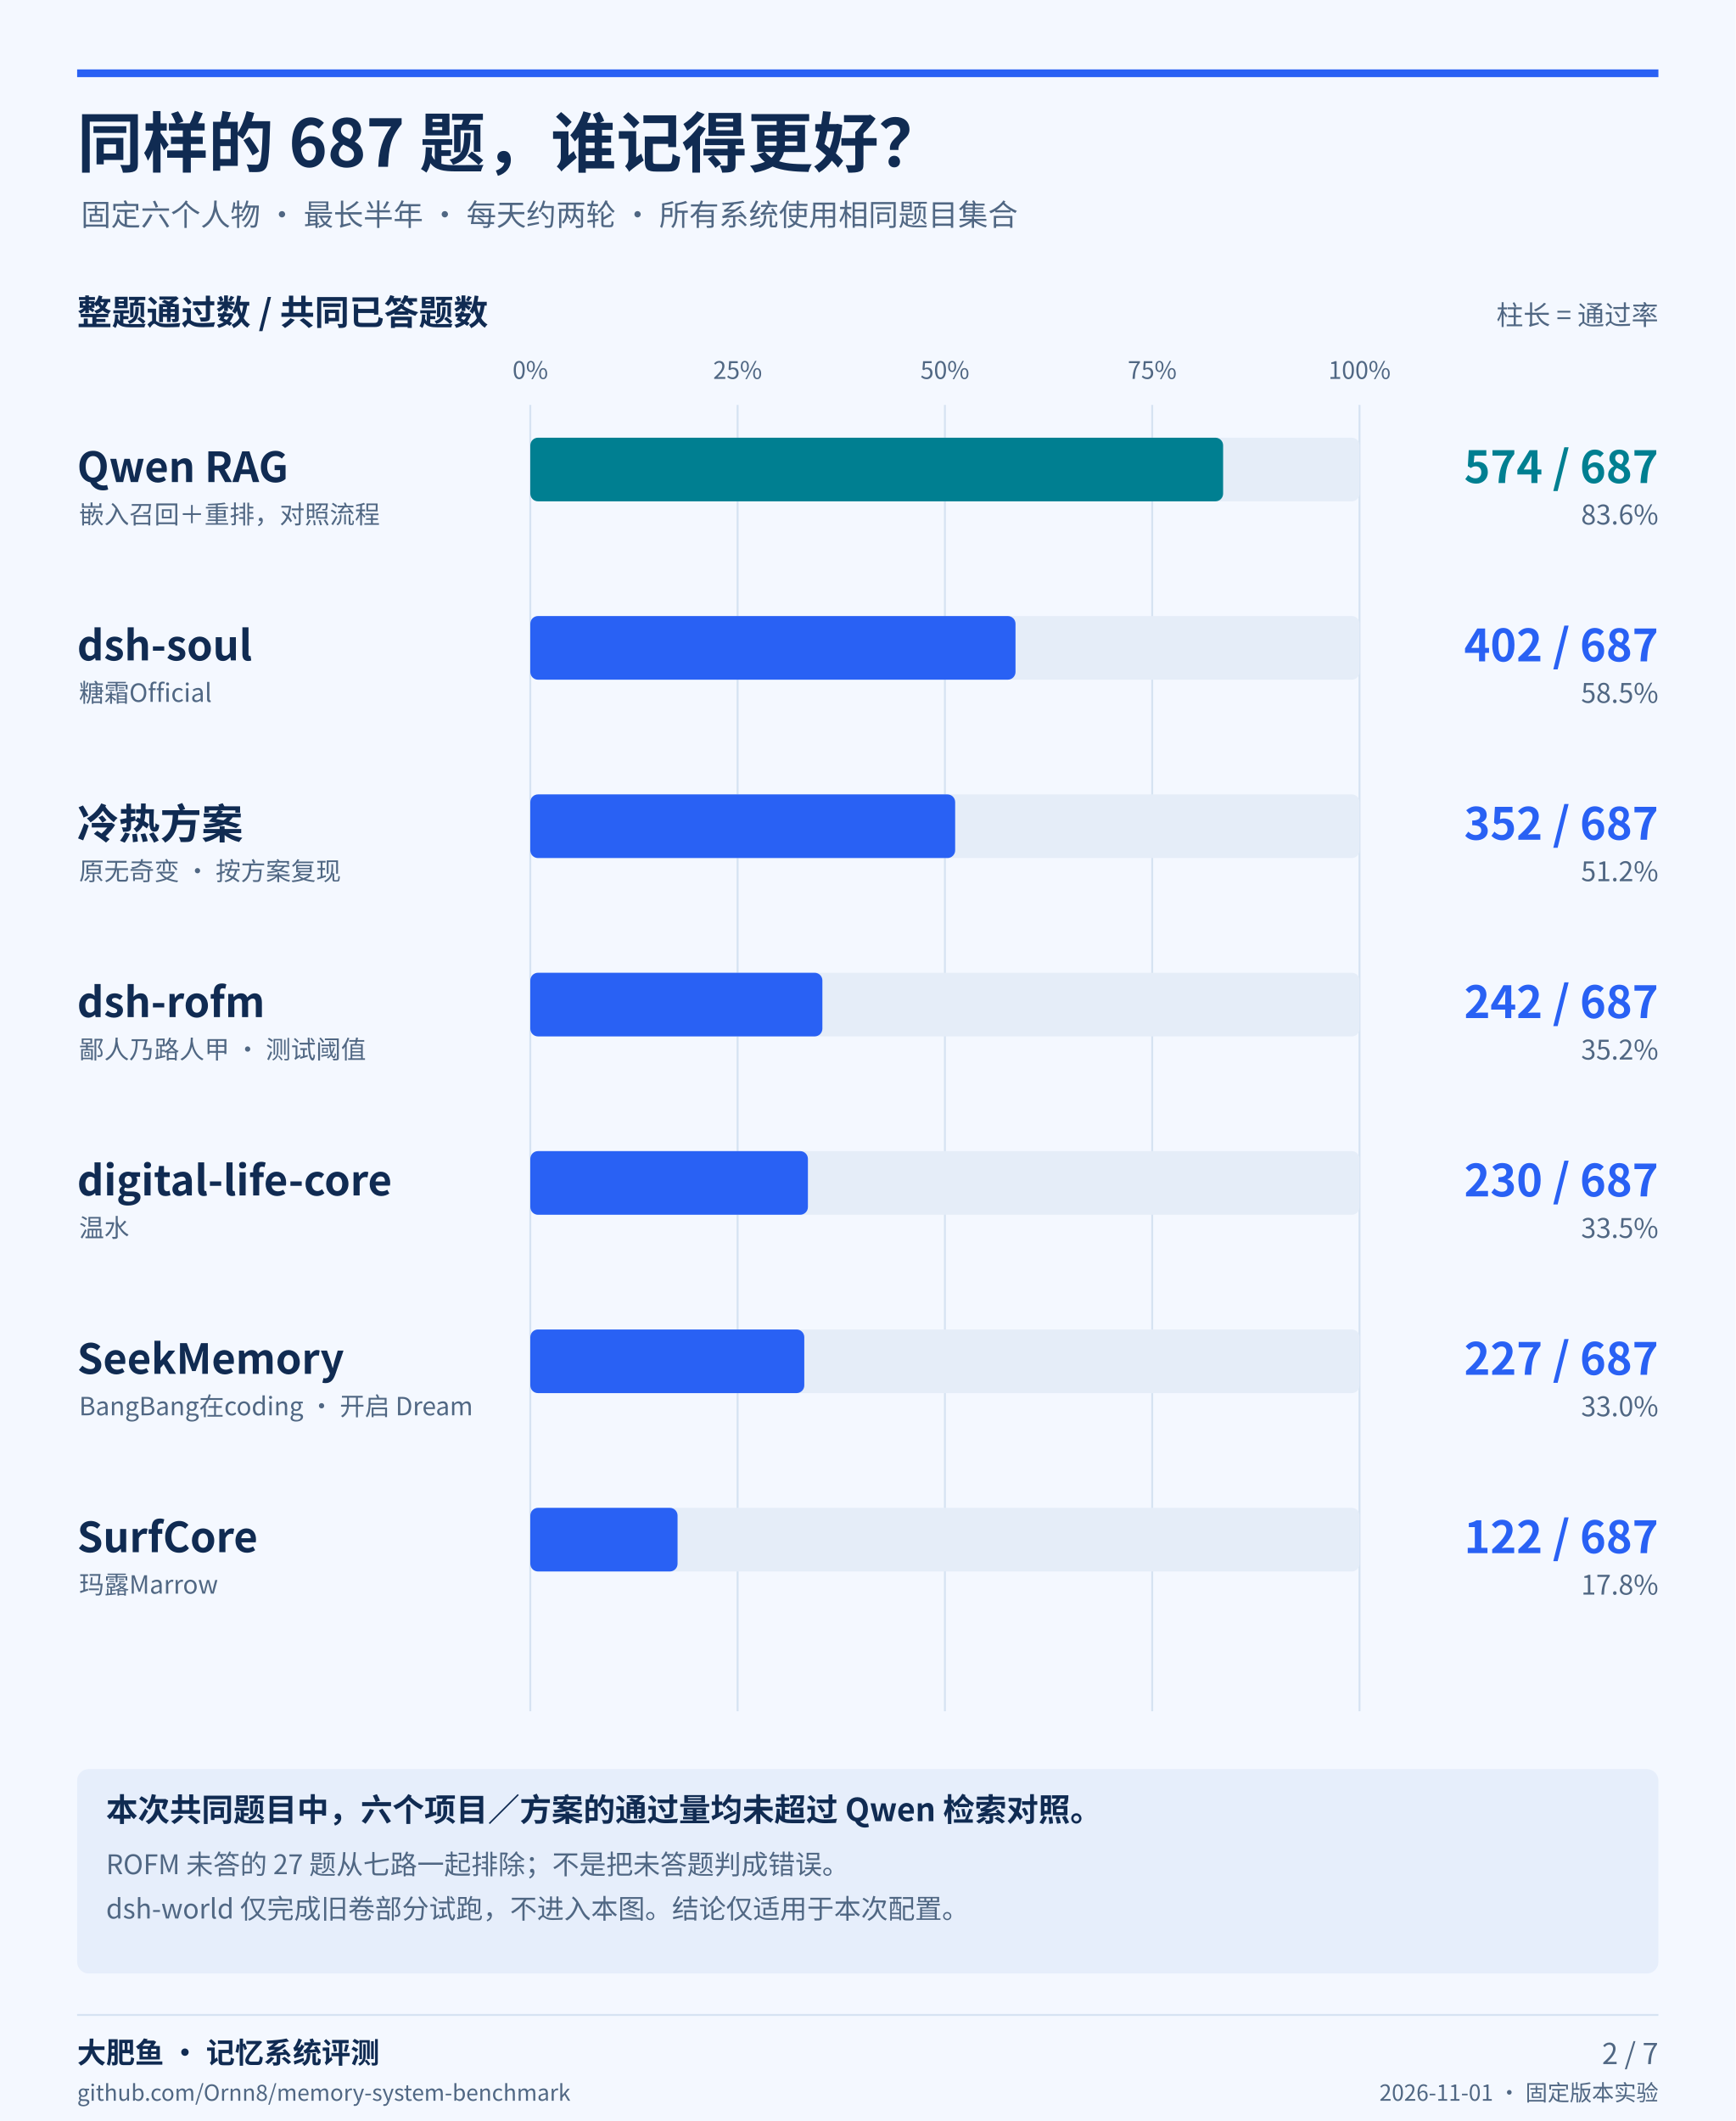
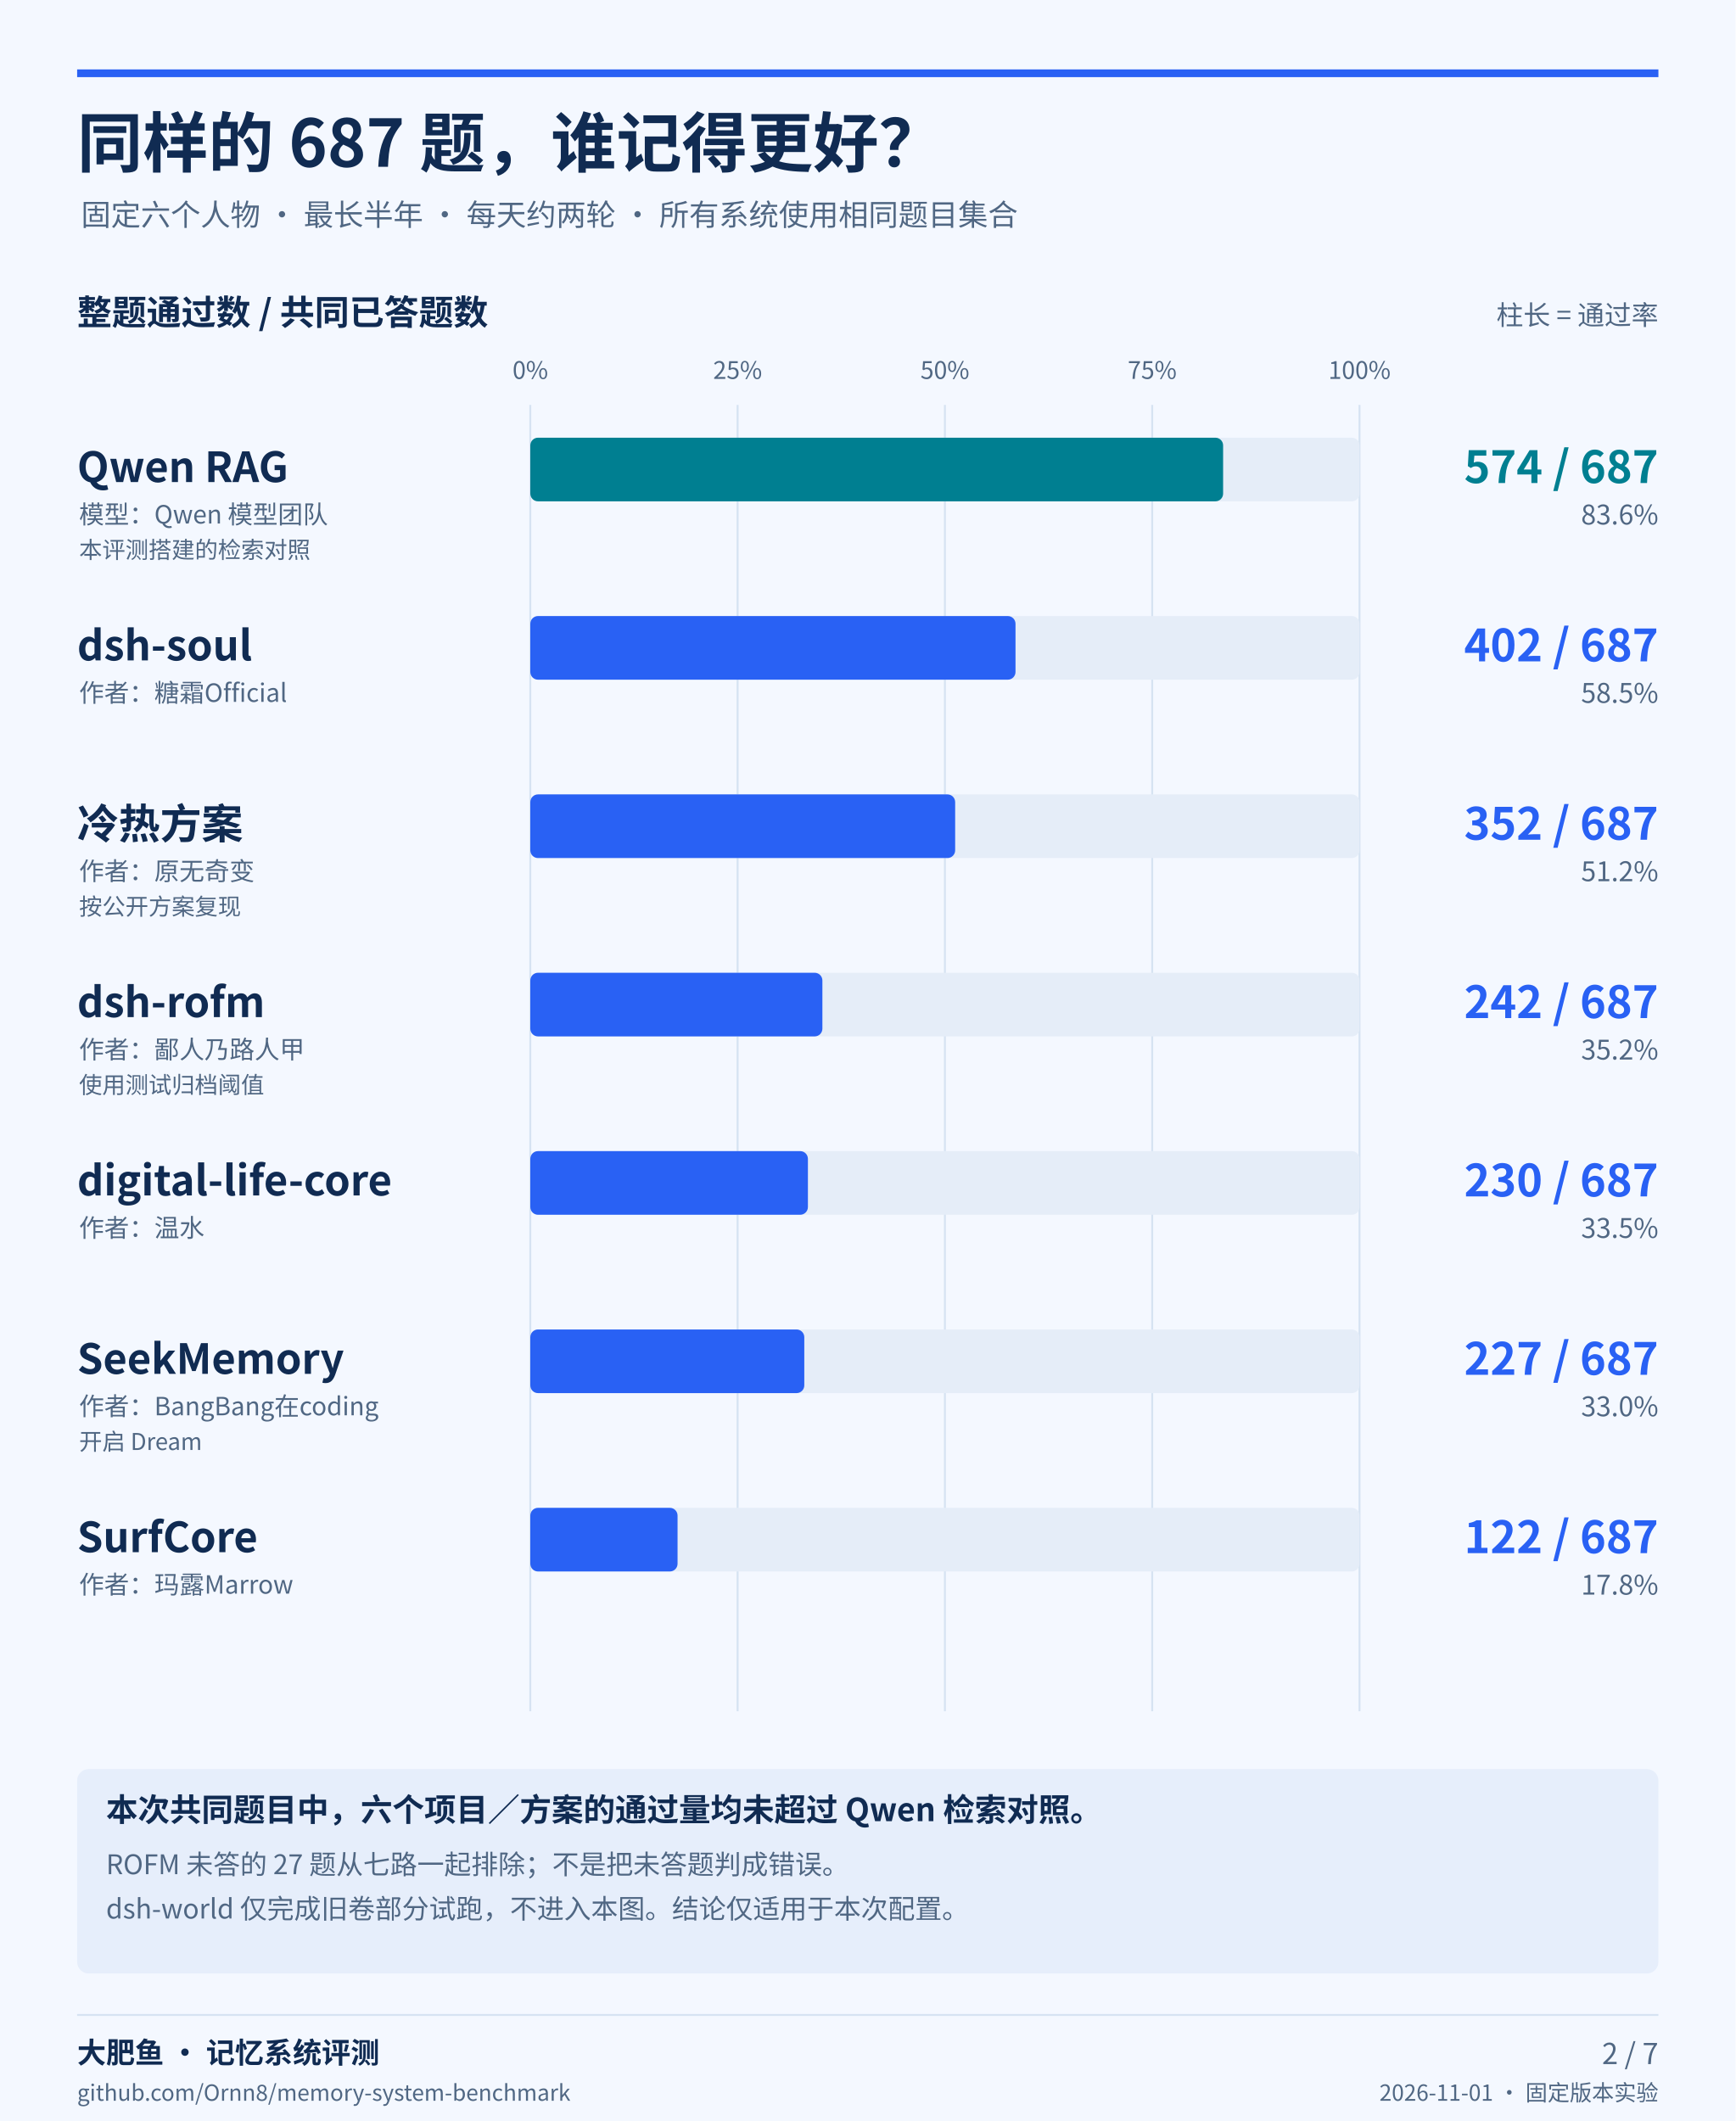
<svg xmlns="http://www.w3.org/2000/svg" width="1800" height="2200" viewBox="0 0 1800 2200">
  <style>text{font-family:"Microsoft YaHei","Noto Sans CJK SC",sans-serif;font-variant-numeric:tabular-nums}</style>
  <rect x="0" y="0" width="1800" height="2200" rx="0" fill="#f4f8ff" />
  <rect x="80" y="72" width="1640" height="8" rx="0" fill="#2961f4" />
  <text x="80" y="173" font-size="68" fill="#102b52" font-weight="700" text-anchor="start">同样的 687 题，谁记得更好？</text>
  <text x="84" y="234" font-size="31" fill="#506783" font-weight="400" text-anchor="start">固定六个人物 · 最长半年 · 每天约两轮 · 所有系统使用相同题目集合</text>
  <line x1="80" y1="2090" x2="1720" y2="2090" stroke="#d6e3f2" stroke-width="2" />
  <text x="80" y="2140" font-size="30" fill="#102b52" font-weight="700" text-anchor="start">大肥鱼 · 记忆系统评测</text>
  <text x="80" y="2179" font-size="23" fill="#506783" font-weight="400" text-anchor="start">github.com/Ornn8/memory-system-benchmark</text>
  <text x="1720" y="2141" font-size="30" fill="#506783" font-weight="400" text-anchor="end">2 / 7</text>
  <text x="1720" y="2179" font-size="23" fill="#506783" font-weight="400" text-anchor="end">2026-11-01 · 固定版本实验</text>
  <text x="80" y="337" font-size="36" fill="#102b52" font-weight="700" text-anchor="start">整题通过数 / 共同已答题数</text>
  <text x="1720" y="337" font-size="28" fill="#506783" font-weight="400" text-anchor="end">柱长 = 通过率</text>
  <line x1="550.0" y1="420" x2="550.0" y2="1775" stroke="#d6e3f2" stroke-width="2" />
  <text x="550.0" y="393" font-size="25" fill="#506783" font-weight="400" text-anchor="middle">0%</text>
  <line x1="765.0" y1="420" x2="765.0" y2="1775" stroke="#d6e3f2" stroke-width="2" />
  <text x="765.0" y="393" font-size="25" fill="#506783" font-weight="400" text-anchor="middle">25%</text>
  <line x1="980.0" y1="420" x2="980.0" y2="1775" stroke="#d6e3f2" stroke-width="2" />
  <text x="980.0" y="393" font-size="25" fill="#506783" font-weight="400" text-anchor="middle">50%</text>
  <line x1="1195.0" y1="420" x2="1195.0" y2="1775" stroke="#d6e3f2" stroke-width="2" />
  <text x="1195.0" y="393" font-size="25" fill="#506783" font-weight="400" text-anchor="middle">75%</text>
  <line x1="1410.0" y1="420" x2="1410.0" y2="1775" stroke="#d6e3f2" stroke-width="2" />
  <text x="1410.0" y="393" font-size="25" fill="#506783" font-weight="400" text-anchor="middle">100%</text>
  <text x="80" y="500" font-size="43" fill="#102b52" font-weight="700" text-anchor="start">Qwen RAG</text>
-   <text x="82" y="543" font-size="26" fill="#506783" font-weight="400" text-anchor="start">嵌入召回＋重排，对照流程</text>
+   <text x="82" y="543" font-size="26" fill="#506783" font-weight="400" text-anchor="start">模型：Qwen 模型团队</text>
+   <text x="82" y="579" font-size="24" fill="#506783" font-weight="400" text-anchor="start">本评测搭建的检索对照</text>
  <rect x="550" y="454" width="860" height="66" rx="8" fill="#e5edf8" />
  <rect x="550" y="454" width="718.544" height="66" rx="8" fill="#007f91" />
  <text x="1720" y="501" font-size="46" fill="#007f91" font-weight="700" text-anchor="end">574 / 687</text>
  <text x="1720" y="544" font-size="28" fill="#506783" font-weight="400" text-anchor="end">83.6%</text>
  <text x="80" y="685" font-size="43" fill="#102b52" font-weight="700" text-anchor="start">dsh-soul</text>
-   <text x="82" y="728" font-size="26" fill="#506783" font-weight="400" text-anchor="start">糖霜Official</text>
+   <text x="82" y="728" font-size="26" fill="#506783" font-weight="400" text-anchor="start">作者：糖霜Official</text>
  <rect x="550" y="639" width="860" height="66" rx="8" fill="#e5edf8" />
  <rect x="550" y="639" width="503.231" height="66" rx="8" fill="#2961f4" />
  <text x="1720" y="686" font-size="46" fill="#2961f4" font-weight="700" text-anchor="end">402 / 687</text>
  <text x="1720" y="729" font-size="28" fill="#506783" font-weight="400" text-anchor="end">58.5%</text>
  <text x="80" y="870" font-size="43" fill="#102b52" font-weight="700" text-anchor="start">冷热方案</text>
-   <text x="82" y="913" font-size="26" fill="#506783" font-weight="400" text-anchor="start">原无奇变 · 按方案复现</text>
+   <text x="82" y="913" font-size="26" fill="#506783" font-weight="400" text-anchor="start">作者：原无奇变</text>
+   <text x="82" y="949" font-size="24" fill="#506783" font-weight="400" text-anchor="start">按公开方案复现</text>
  <rect x="550" y="824" width="860" height="66" rx="8" fill="#e5edf8" />
  <rect x="550" y="824" width="440.64" height="66" rx="8" fill="#2961f4" />
  <text x="1720" y="871" font-size="46" fill="#2961f4" font-weight="700" text-anchor="end">352 / 687</text>
  <text x="1720" y="914" font-size="28" fill="#506783" font-weight="400" text-anchor="end">51.2%</text>
  <text x="80" y="1055" font-size="43" fill="#102b52" font-weight="700" text-anchor="start">dsh-rofm</text>
-   <text x="82" y="1098" font-size="26" fill="#506783" font-weight="400" text-anchor="start">鄙人乃路人甲 · 测试阈值</text>
+   <text x="82" y="1098" font-size="26" fill="#506783" font-weight="400" text-anchor="start">作者：鄙人乃路人甲</text>
+   <text x="82" y="1134" font-size="24" fill="#506783" font-weight="400" text-anchor="start">使用测试归档阈值</text>
  <rect x="550" y="1009" width="860" height="66" rx="8" fill="#e5edf8" />
  <rect x="550" y="1009" width="302.94" height="66" rx="8" fill="#2961f4" />
  <text x="1720" y="1056" font-size="46" fill="#2961f4" font-weight="700" text-anchor="end">242 / 687</text>
  <text x="1720" y="1099" font-size="28" fill="#506783" font-weight="400" text-anchor="end">35.2%</text>
  <text x="80" y="1240" font-size="43" fill="#102b52" font-weight="700" text-anchor="start">digital-life-core</text>
-   <text x="82" y="1283" font-size="26" fill="#506783" font-weight="400" text-anchor="start">温水</text>
+   <text x="82" y="1283" font-size="26" fill="#506783" font-weight="400" text-anchor="start">作者：温水</text>
  <rect x="550" y="1194" width="860" height="66" rx="8" fill="#e5edf8" />
  <rect x="550" y="1194" width="287.918" height="66" rx="8" fill="#2961f4" />
  <text x="1720" y="1241" font-size="46" fill="#2961f4" font-weight="700" text-anchor="end">230 / 687</text>
  <text x="1720" y="1284" font-size="28" fill="#506783" font-weight="400" text-anchor="end">33.5%</text>
  <text x="80" y="1425" font-size="43" fill="#102b52" font-weight="700" text-anchor="start">SeekMemory</text>
-   <text x="82" y="1468" font-size="26" fill="#506783" font-weight="400" text-anchor="start">BangBang在coding · 开启 Dream</text>
+   <text x="82" y="1468" font-size="26" fill="#506783" font-weight="400" text-anchor="start">作者：BangBang在coding</text>
+   <text x="82" y="1504" font-size="24" fill="#506783" font-weight="400" text-anchor="start">开启 Dream</text>
  <rect x="550" y="1379" width="860" height="66" rx="8" fill="#e5edf8" />
  <rect x="550" y="1379" width="284.163" height="66" rx="8" fill="#2961f4" />
  <text x="1720" y="1426" font-size="46" fill="#2961f4" font-weight="700" text-anchor="end">227 / 687</text>
  <text x="1720" y="1469" font-size="28" fill="#506783" font-weight="400" text-anchor="end">33.0%</text>
  <text x="80" y="1610" font-size="43" fill="#102b52" font-weight="700" text-anchor="start">SurfCore</text>
-   <text x="82" y="1653" font-size="26" fill="#506783" font-weight="400" text-anchor="start">玛露Marrow</text>
+   <text x="82" y="1653" font-size="26" fill="#506783" font-weight="400" text-anchor="start">作者：玛露Marrow</text>
  <rect x="550" y="1564" width="860" height="66" rx="8" fill="#e5edf8" />
  <rect x="550" y="1564" width="152.722" height="66" rx="8" fill="#2961f4" />
  <text x="1720" y="1611" font-size="46" fill="#2961f4" font-weight="700" text-anchor="end">122 / 687</text>
  <text x="1720" y="1654" font-size="28" fill="#506783" font-weight="400" text-anchor="end">17.8%</text>
  <rect x="80" y="1835" width="1640" height="212" rx="12" fill="#e6eefb" />
  <text x="110" y="1889" font-size="33" fill="#102b52" font-weight="700" text-anchor="start">本次共同题目中，六个项目／方案的通过量均未超过 Qwen 检索对照。</text>
  <text x="110" y="1944" font-size="28" fill="#506783" font-weight="400" text-anchor="start">ROFM 未答的 27 题从七路一起排除；不是把未答题判成错误。</text>
  <text x="110" y="1990" font-size="28" fill="#506783" font-weight="400" text-anchor="start">dsh-world 仅完成旧卷部分试跑，不进入本图。结论仅适用于本次配置。</text>
</svg>
